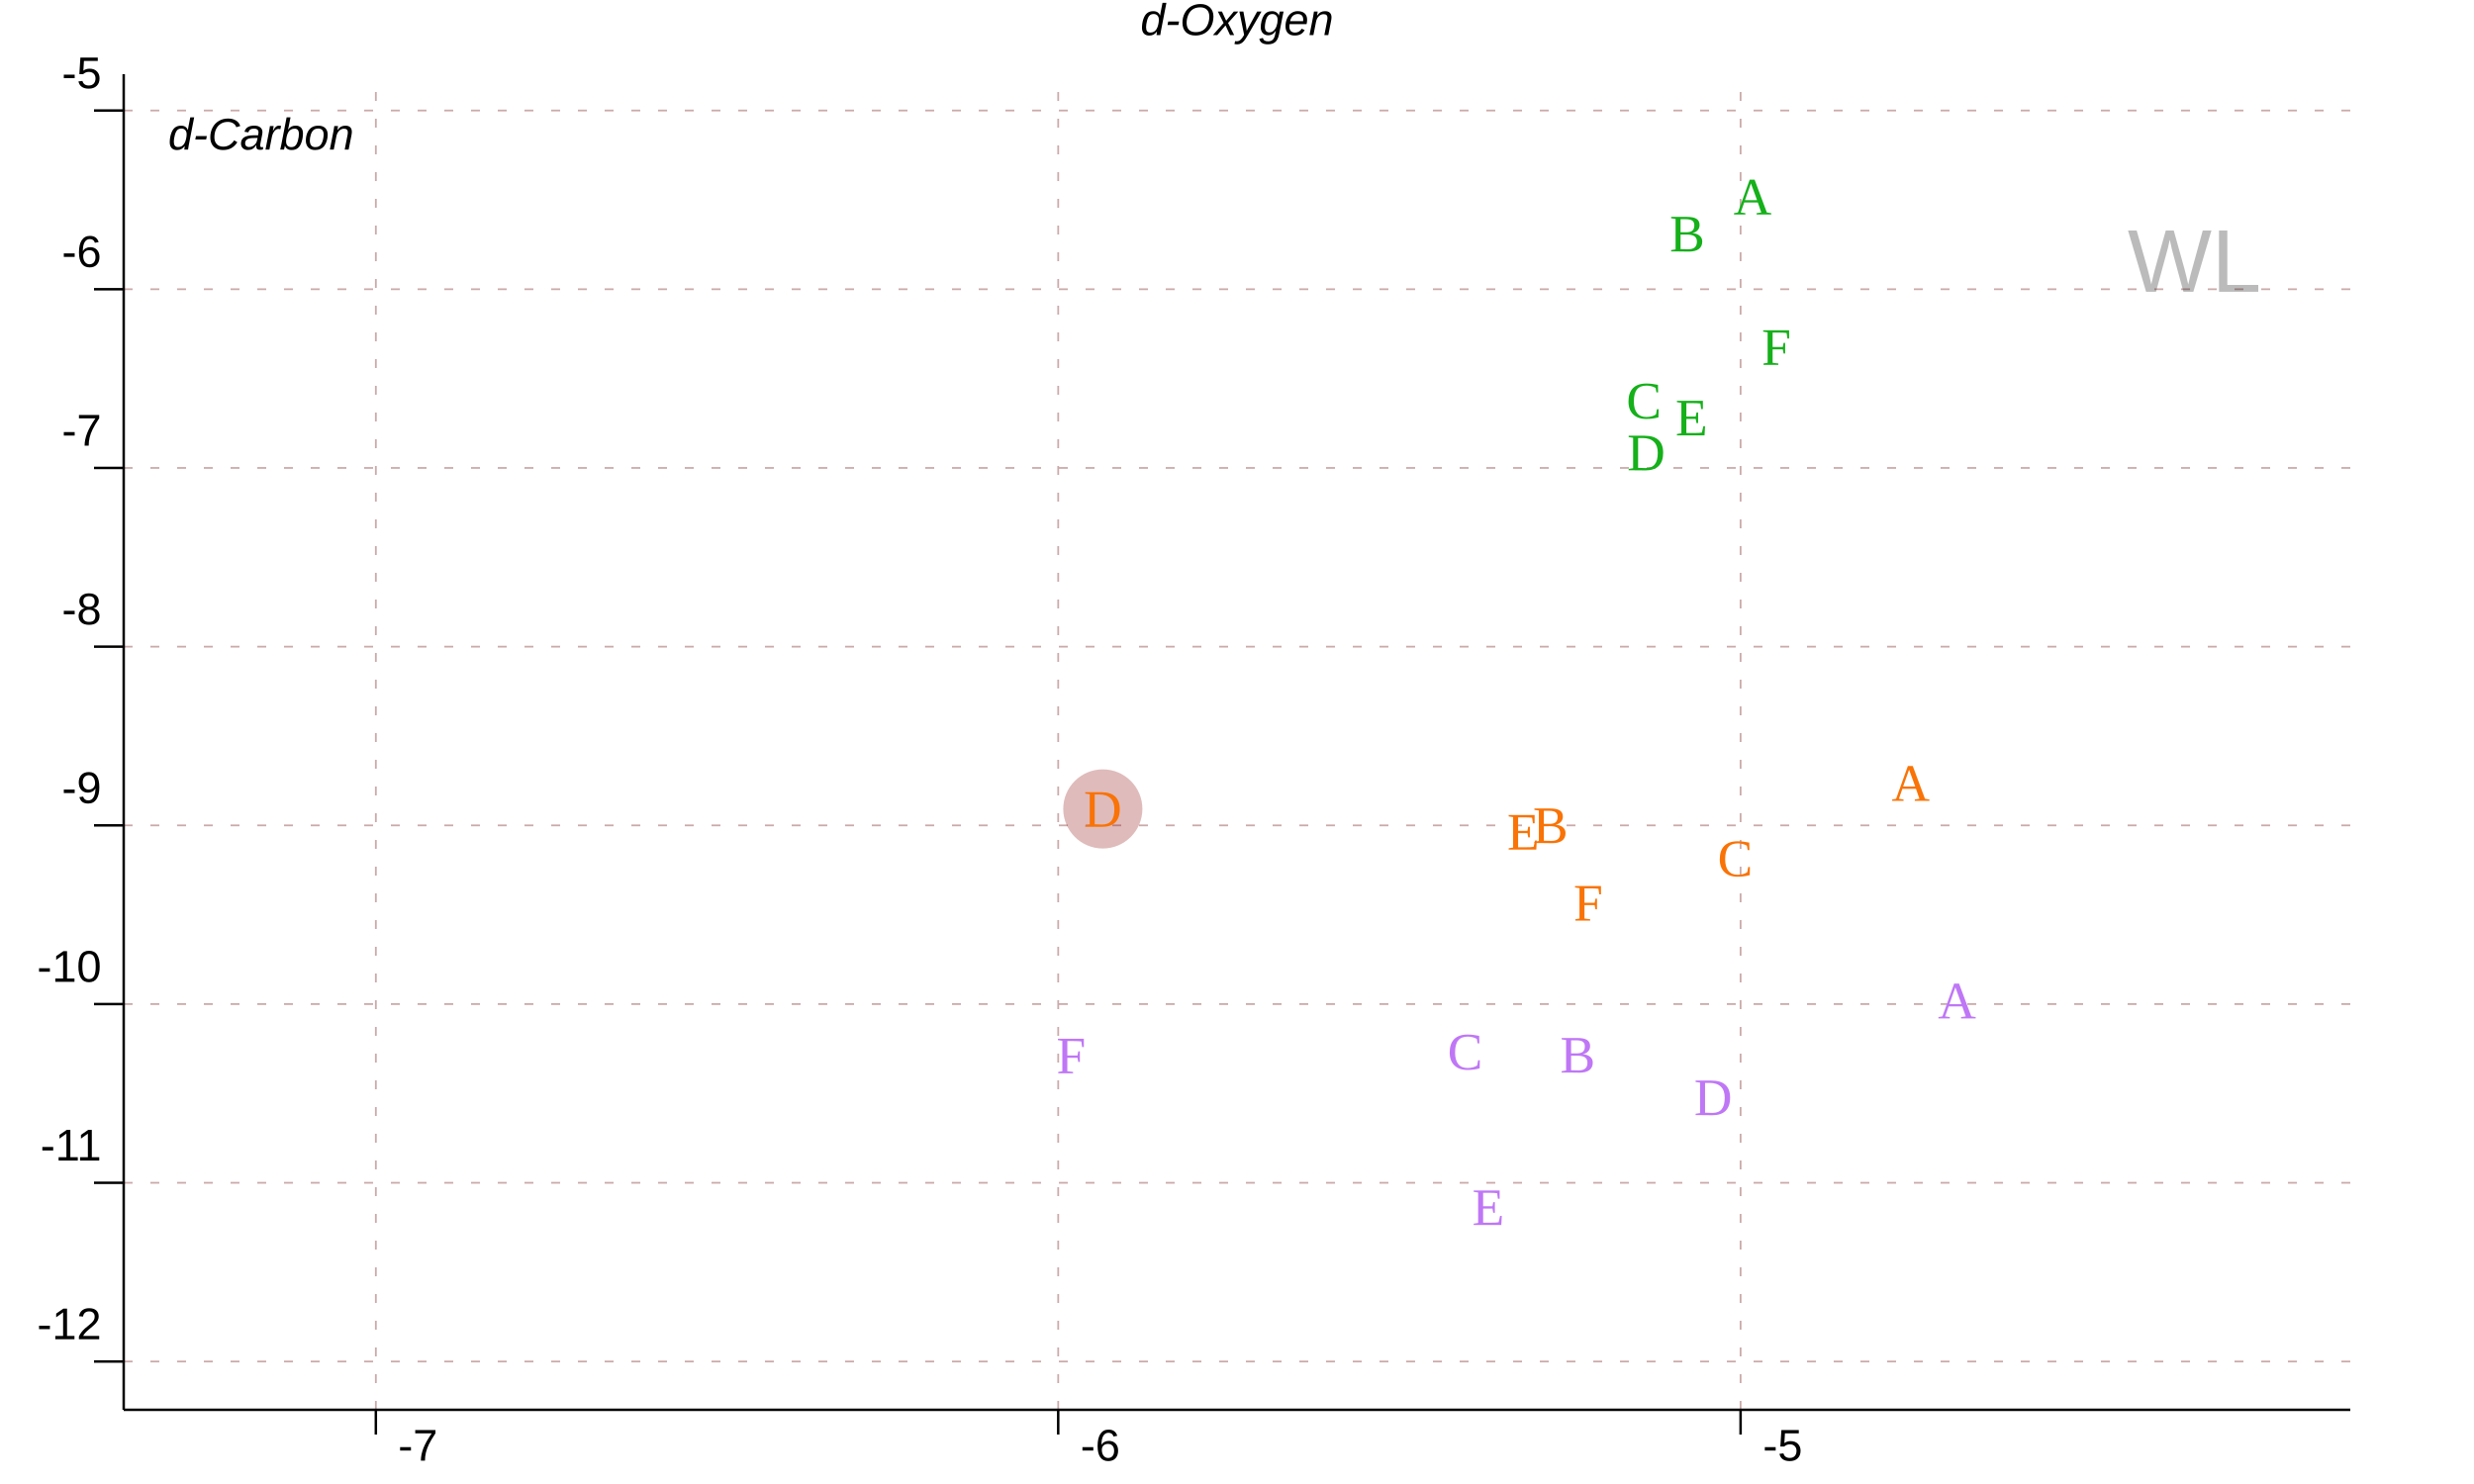
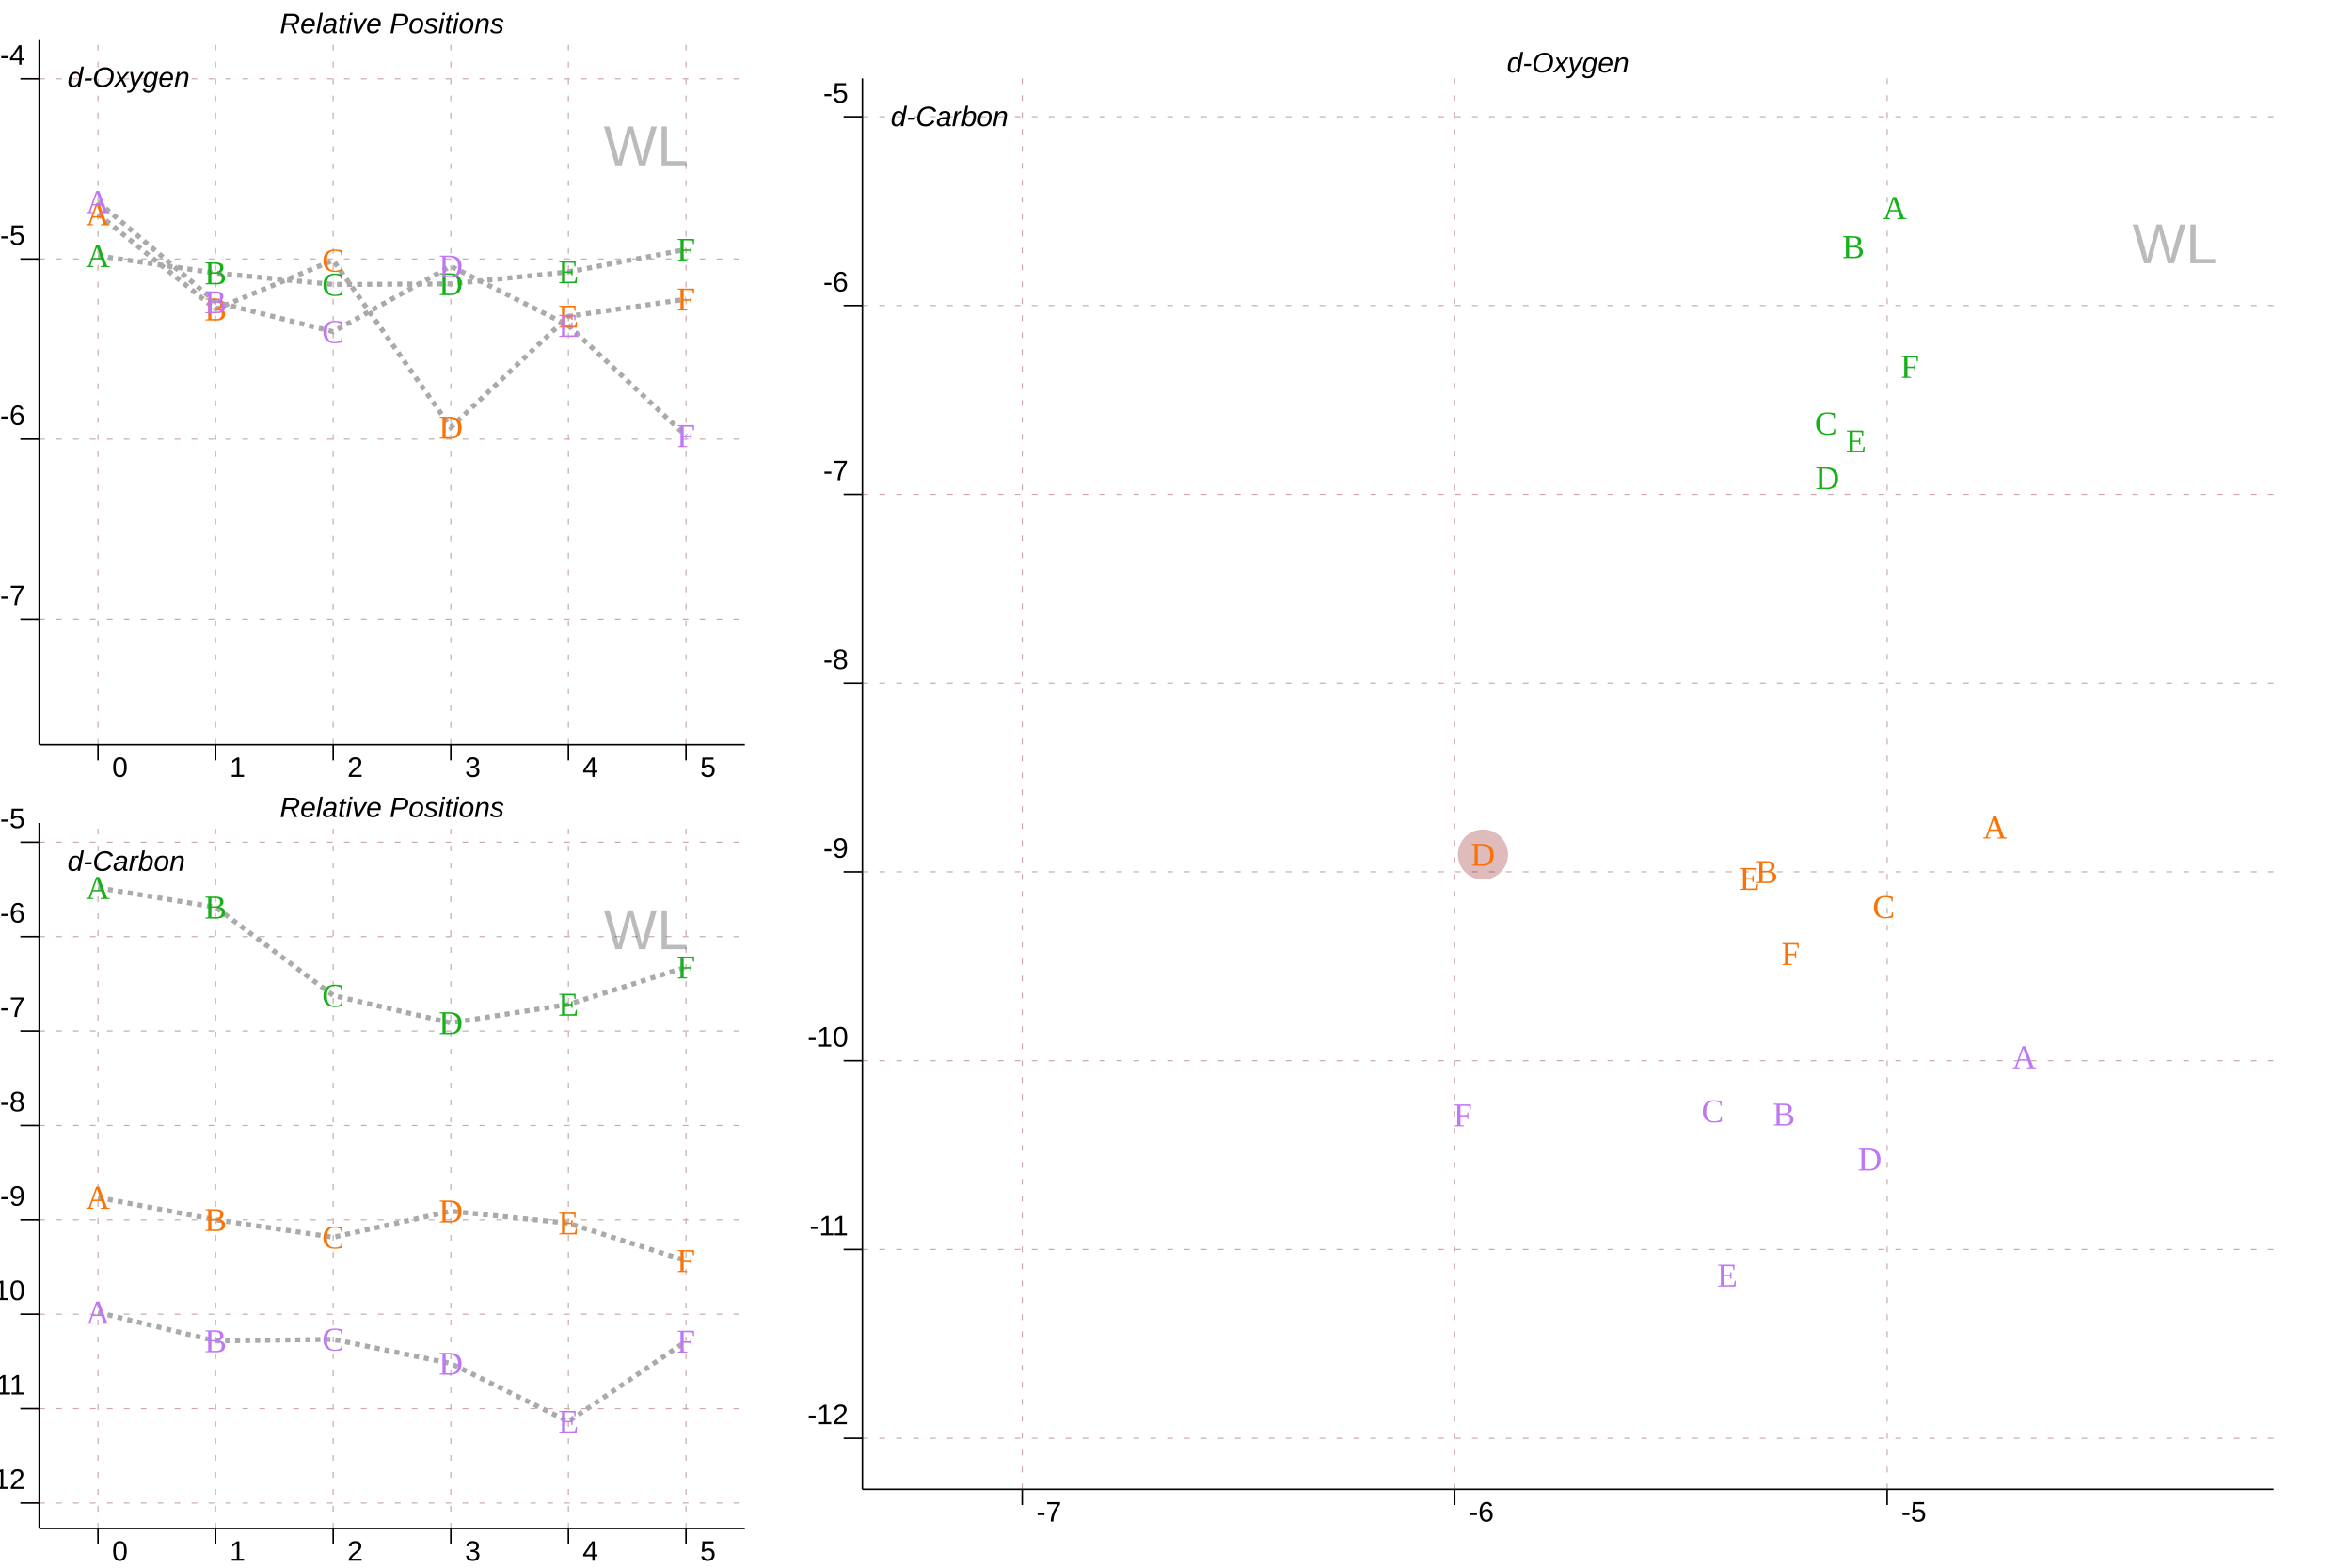
- <svg xmlns="http://www.w3.org/2000/svg" version="1.1" viewBox="0 0 1000 600">
+ <svg xmlns="http://www.w3.org/2000/svg" height="1000" version="1.1" viewBox="0 0 1500 1000" width="1500">
  <g>
-     <g stroke-dasharray="3.6 7.2" stroke-width="0.72" stroke="#caa">
-       <line x1="151.92" x2="151.92" y1="570.00" y2="30.00" />
-       <line x1="427.73" x2="427.73" y1="570.00" y2="30.00" />
-       <line x1="703.55" x2="703.55" y1="570.00" y2="30.00" />
-       <line x1="50.00" x2="950.00" y1="550.48" y2="550.48" />
-       <line x1="50.00" x2="950.00" y1="478.22" y2="478.22" />
-       <line x1="50.00" x2="950.00" y1="405.96" y2="405.96" />
-       <line x1="50.00" x2="950.00" y1="333.71" y2="333.71" />
-       <line x1="50.00" x2="950.00" y1="261.45" y2="261.45" />
-       <line x1="50.00" x2="950.00" y1="189.19" y2="189.19" />
-       <line x1="50.00" x2="950.00" y1="116.94" y2="116.94" />
-       <line x1="50.00" x2="950.00" y1="44.68" y2="44.68" />
-     </g>
-     <g>
-       <text dominant-baseline="hanging" dx="-36.0" dy="18.0" fill="#0004" font-family="Arial, sans-serif" font-size="36" stroke="none" text-anchor="end" x="950.00" y="75.00">WL</text>
-     </g>
-     <g>
-       <text dominant-baseline="text-bottom" dy="-12.0" fill="black" font-family="Arial, sans-serif" font-size="18.0" font-style="italic" stroke="none" text-anchor="middle" x="500.00" y="30.00">d-Oxygen</text>
-     </g>
-     <g>
-       <text dominant-baseline="hanging" dx="18.0" dy="18.0" fill="black" font-family="Arial, sans-serif" font-size="18.0" font-style="italic" stroke="none" text-anchor="beginning" text-orientation="sideways" x="50.00" y="30.00">d-Carbon</text>
-     </g>
-     <g>
+     <g transform="matrix(1.00,0.00,0.00,1.00,0.00,0.00)">
+       <g>
+         <g transform="matrix(1.00,0.00,0.00,1.00,0.00,0.00)">
+           <svg height="1000" version="1.1" viewBox="0 0 500 1000" width="500">
+             <g>
+               <g transform="matrix(1.00,0.00,0.00,1.00,0.00,0.00)">
+                 <g>
+                   <g transform="matrix(1.00,0.00,0.00,1.00,0.00,0.00)">
+                     <svg height="500" version="1.1" viewBox="0 0 500 500" width="500">
+                       <g>
+                         <g stroke-dasharray="3.6 7.2" stroke-width="0.72" stroke="#caa">
+                           <line x1="62.50" x2="62.50" y1="475.00" y2="25.00" />
+                           <line x1="137.50" x2="137.50" y1="475.00" y2="25.00" />
+                           <line x1="212.50" x2="212.50" y1="475.00" y2="25.00" />
+                           <line x1="287.50" x2="287.50" y1="475.00" y2="25.00" />
+                           <line x1="362.50" x2="362.50" y1="475.00" y2="25.00" />
+                           <line x1="437.50" x2="437.50" y1="475.00" y2="25.00" />
+                           <line x1="25.00" x2="475.00" y1="395.03" y2="395.03" />
+                           <line x1="25.00" x2="475.00" y1="280.11" y2="280.11" />
+                           <line x1="25.00" x2="475.00" y1="165.19" y2="165.19" />
+                           <line x1="25.00" x2="475.00" y1="50.27" y2="50.27" />
+                         </g>
+                         <g>
+                           <text dominant-baseline="hanging" dx="-36.0" dy="18.0" fill="#0004" font-family="Arial, sans-serif" font-size="36" stroke="none" text-anchor="end" x="475.00" y="62.50">WL</text>
+                         </g>
+                         <g>
+                           <text dominant-baseline="text-bottom" dy="0" fill="black" font-family="Arial, sans-serif" font-size="18.0" font-style="italic" stroke="none" text-anchor="middle" x="250.00" y="25.00">Relative Positions</text>
+                         </g>
+                         <g>
+                           <text dominant-baseline="hanging" dx="18.0" dy="18.0" fill="black" font-family="Arial, sans-serif" font-size="18.0" font-style="italic" stroke="none" text-anchor="beginning" text-orientation="sideways" x="25.00" y="25.00">d-Oxygen</text>
+                         </g>
+                         <polyline fill="none" points="62.50,163.17 137.50,174.17 212.50,181.47 287.50,181.08 362.50,173.45 437.50,159.16" stroke-dasharray="3.2 3.2" stroke-width="3.2" stroke="#aaa" />
+                         <polyline fill="none" points="62.50,136.54 137.50,197.20 212.50,166.09 287.50,272.60 362.50,201.78 437.50,190.85" stroke-dasharray="3.2 3.2" stroke-width="3.2" stroke="#aaa" />
+                         <polyline fill="none" points="62.50,128.74 137.50,192.61 212.50,211.58 287.50,169.80 362.50,207.67 437.50,277.94" stroke-dasharray="3.2 3.2" stroke-width="3.2" stroke="#aaa" />
+                         <g>
+                           <text dominant-baseline="central" fill="#15b01a" font-size="21.333" stroke="none" text-anchor="middle" x="62.50" y="163.17">A</text>
+                           <text dominant-baseline="central" fill="#15b01a" font-size="21.333" stroke="none" text-anchor="middle" x="137.50" y="174.17">B</text>
+                           <text dominant-baseline="central" fill="#15b01a" font-size="21.333" stroke="none" text-anchor="middle" x="212.50" y="181.47">C</text>
+                           <text dominant-baseline="central" fill="#15b01a" font-size="21.333" stroke="none" text-anchor="middle" x="287.50" y="181.08">D</text>
+                           <text dominant-baseline="central" fill="#15b01a" font-size="21.333" stroke="none" text-anchor="middle" x="362.50" y="173.45">E</text>
+                           <text dominant-baseline="central" fill="#15b01a" font-size="21.333" stroke="none" text-anchor="middle" x="437.50" y="159.16">F</text>
+                         </g>
+                         <g>
+                           <text dominant-baseline="central" fill="#f97306" font-size="21.333" stroke="none" text-anchor="middle" x="62.50" y="136.54">A</text>
+                           <text dominant-baseline="central" fill="#f97306" font-size="21.333" stroke="none" text-anchor="middle" x="137.50" y="197.20">B</text>
+                           <text dominant-baseline="central" fill="#f97306" font-size="21.333" stroke="none" text-anchor="middle" x="212.50" y="166.09">C</text>
+                           <text dominant-baseline="central" fill="#f97306" font-size="21.333" stroke="none" text-anchor="middle" x="287.50" y="272.60">D</text>
+                           <text dominant-baseline="central" fill="#f97306" font-size="21.333" stroke="none" text-anchor="middle" x="362.50" y="201.78">E</text>
+                           <text dominant-baseline="central" fill="#f97306" font-size="21.333" stroke="none" text-anchor="middle" x="437.50" y="190.85">F</text>
+                         </g>
+                         <g>
+                           <text dominant-baseline="central" fill="#bf77f6" font-size="21.333" stroke="none" text-anchor="middle" x="62.50" y="128.74">A</text>
+                           <text dominant-baseline="central" fill="#bf77f6" font-size="21.333" stroke="none" text-anchor="middle" x="137.50" y="192.61">B</text>
+                           <text dominant-baseline="central" fill="#bf77f6" font-size="21.333" stroke="none" text-anchor="middle" x="212.50" y="211.58">C</text>
+                           <text dominant-baseline="central" fill="#bf77f6" font-size="21.333" stroke="none" text-anchor="middle" x="287.50" y="169.80">D</text>
+                           <text dominant-baseline="central" fill="#bf77f6" font-size="21.333" stroke="none" text-anchor="middle" x="362.50" y="207.67">E</text>
+                           <text dominant-baseline="central" fill="#bf77f6" font-size="21.333" stroke="none" text-anchor="middle" x="437.50" y="277.94">F</text>
+                         </g>
+                         <g stroke="black">
+                           <line x1="62.50" x2="62.50" y1="475.00" y2="485.00" />
+                           <line x1="137.50" x2="137.50" y1="475.00" y2="485.00" />
+                           <line x1="212.50" x2="212.50" y1="475.00" y2="485.00" />
+                           <line x1="287.50" x2="287.50" y1="475.00" y2="485.00" />
+                           <line x1="362.50" x2="362.50" y1="475.00" y2="485.00" />
+                           <line x1="437.50" x2="437.50" y1="475.00" y2="485.00" />
+                           <g fill="black" font-family="Arial, sans-serif" font-size="18.0" stroke="none" text-anchor="start" transform="translate(9.0 0.0)">
+                             <text x="62.50" y="495.57">0</text>
+                             <text x="137.50" y="495.57">1</text>
+                             <text x="212.50" y="495.57">2</text>
+                             <text x="287.50" y="495.57">3</text>
+                             <text x="362.50" y="495.57">4</text>
+                             <text x="437.50" y="495.57">5</text>
+                           </g>
+                           <line x1="25.00" x2="475.00" y1="475.00" y2="475.00" />
+                         </g>
+                         <g stroke="black">
+                           <line x1="25.00" x2="13.00" y1="395.03" y2="395.03" />
+                           <line x1="25.00" x2="13.00" y1="280.11" y2="280.11" />
+                           <line x1="25.00" x2="13.00" y1="165.19" y2="165.19" />
+                           <line x1="25.00" x2="13.00" y1="50.27" y2="50.27" />
+                           <g fill="black" font-family="Arial, sans-serif" font-size="18.0" stroke="none" text-anchor="end">
+                             <text x="16.00" y="386.03">-7</text>
+                             <text x="16.00" y="271.11">-6</text>
+                             <text x="16.00" y="156.19">-5</text>
+                             <text x="16.00" y="41.27">-4</text>
+                           </g>
+                           <line x1="25.00" x2="25.00" y1="475.00" y2="25.00" />
+                         </g>
+                       </g>
+                     </svg>
+                   </g>
+                 </g>
+               </g>
+               <g transform="matrix(1.00,0.00,0.00,1.00,0.00,500.00)">
+                 <g>
+                   <g transform="matrix(1.00,0.00,0.00,1.00,0.00,0.00)">
+                     <svg height="500" version="1.1" viewBox="0 0 500 500" width="500">
+                       <g>
+                         <g stroke-dasharray="3.6 7.2" stroke-width="0.72" stroke="#caa">
+                           <line x1="62.50" x2="62.50" y1="475.00" y2="25.00" />
+                           <line x1="137.50" x2="137.50" y1="475.00" y2="25.00" />
+                           <line x1="212.50" x2="212.50" y1="475.00" y2="25.00" />
+                           <line x1="287.50" x2="287.50" y1="475.00" y2="25.00" />
+                           <line x1="362.50" x2="362.50" y1="475.00" y2="25.00" />
+                           <line x1="437.50" x2="437.50" y1="475.00" y2="25.00" />
+                           <line x1="25.00" x2="475.00" y1="458.73" y2="458.73" />
+                           <line x1="25.00" x2="475.00" y1="398.52" y2="398.52" />
+                           <line x1="25.00" x2="475.00" y1="338.30" y2="338.30" />
+                           <line x1="25.00" x2="475.00" y1="278.09" y2="278.09" />
+                           <line x1="25.00" x2="475.00" y1="217.87" y2="217.87" />
+                           <line x1="25.00" x2="475.00" y1="157.66" y2="157.66" />
+                           <line x1="25.00" x2="475.00" y1="97.45" y2="97.45" />
+                           <line x1="25.00" x2="475.00" y1="37.23" y2="37.23" />
+                         </g>
+                         <g>
+                           <text dominant-baseline="hanging" dx="-36.0" dy="18.0" fill="#0004" font-family="Arial, sans-serif" font-size="36" stroke="none" text-anchor="end" x="475.00" y="62.50">WL</text>
+                         </g>
+                         <g>
+                           <text dominant-baseline="text-bottom" dy="0" fill="black" font-family="Arial, sans-serif" font-size="18.0" font-style="italic" stroke="none" text-anchor="middle" x="250.00" y="25.00">Relative Positions</text>
+                         </g>
+                         <g>
+                           <text dominant-baseline="hanging" dx="18.0" dy="18.0" fill="black" font-family="Arial, sans-serif" font-size="18.0" font-style="italic" stroke="none" text-anchor="beginning" text-orientation="sideways" x="25.00" y="25.00">d-Carbon</text>
+                         </g>
+                         <polyline fill="none" points="62.50,66.28 137.50,78.71 212.50,134.99 287.50,152.45 362.50,140.68 437.50,116.92" stroke-dasharray="3.2 3.2" stroke-width="3.2" stroke="#aaa" />
+                         <polyline fill="none" points="62.50,263.83 137.50,278.04 212.50,289.22 287.50,272.55 362.50,280.25 437.50,304.19" stroke-dasharray="3.2 3.2" stroke-width="3.2" stroke="#aaa" />
+                         <polyline fill="none" points="62.50,337.14 137.50,355.37 212.50,354.33 287.50,369.72 362.50,406.74 437.50,355.62" stroke-dasharray="3.2 3.2" stroke-width="3.2" stroke="#aaa" />
+                         <g>
+                           <text dominant-baseline="central" fill="#15b01a" font-size="21.333" stroke="none" text-anchor="middle" x="62.50" y="66.28">A</text>
+                           <text dominant-baseline="central" fill="#15b01a" font-size="21.333" stroke="none" text-anchor="middle" x="137.50" y="78.71">B</text>
+                           <text dominant-baseline="central" fill="#15b01a" font-size="21.333" stroke="none" text-anchor="middle" x="212.50" y="134.99">C</text>
+                           <text dominant-baseline="central" fill="#15b01a" font-size="21.333" stroke="none" text-anchor="middle" x="287.50" y="152.45">D</text>
+                           <text dominant-baseline="central" fill="#15b01a" font-size="21.333" stroke="none" text-anchor="middle" x="362.50" y="140.68">E</text>
+                           <text dominant-baseline="central" fill="#15b01a" font-size="21.333" stroke="none" text-anchor="middle" x="437.50" y="116.92">F</text>
+                         </g>
+                         <g>
+                           <text dominant-baseline="central" fill="#f97306" font-size="21.333" stroke="none" text-anchor="middle" x="62.50" y="263.83">A</text>
+                           <text dominant-baseline="central" fill="#f97306" font-size="21.333" stroke="none" text-anchor="middle" x="137.50" y="278.04">B</text>
+                           <text dominant-baseline="central" fill="#f97306" font-size="21.333" stroke="none" text-anchor="middle" x="212.50" y="289.22">C</text>
+                           <text dominant-baseline="central" fill="#f97306" font-size="21.333" stroke="none" text-anchor="middle" x="287.50" y="272.55">D</text>
+                           <text dominant-baseline="central" fill="#f97306" font-size="21.333" stroke="none" text-anchor="middle" x="362.50" y="280.25">E</text>
+                           <text dominant-baseline="central" fill="#f97306" font-size="21.333" stroke="none" text-anchor="middle" x="437.50" y="304.19">F</text>
+                         </g>
+                         <g>
+                           <text dominant-baseline="central" fill="#bf77f6" font-size="21.333" stroke="none" text-anchor="middle" x="62.50" y="337.14">A</text>
+                           <text dominant-baseline="central" fill="#bf77f6" font-size="21.333" stroke="none" text-anchor="middle" x="137.50" y="355.37">B</text>
+                           <text dominant-baseline="central" fill="#bf77f6" font-size="21.333" stroke="none" text-anchor="middle" x="212.50" y="354.33">C</text>
+                           <text dominant-baseline="central" fill="#bf77f6" font-size="21.333" stroke="none" text-anchor="middle" x="287.50" y="369.72">D</text>
+                           <text dominant-baseline="central" fill="#bf77f6" font-size="21.333" stroke="none" text-anchor="middle" x="362.50" y="406.74">E</text>
+                           <text dominant-baseline="central" fill="#bf77f6" font-size="21.333" stroke="none" text-anchor="middle" x="437.50" y="355.62">F</text>
+                         </g>
+                         <g stroke="black">
+                           <line x1="62.50" x2="62.50" y1="475.00" y2="485.00" />
+                           <line x1="137.50" x2="137.50" y1="475.00" y2="485.00" />
+                           <line x1="212.50" x2="212.50" y1="475.00" y2="485.00" />
+                           <line x1="287.50" x2="287.50" y1="475.00" y2="485.00" />
+                           <line x1="362.50" x2="362.50" y1="475.00" y2="485.00" />
+                           <line x1="437.50" x2="437.50" y1="475.00" y2="485.00" />
+                           <g fill="black" font-family="Arial, sans-serif" font-size="18.0" stroke="none" text-anchor="start" transform="translate(9.0 0.0)">
+                             <text x="62.50" y="495.57">0</text>
+                             <text x="137.50" y="495.57">1</text>
+                             <text x="212.50" y="495.57">2</text>
+                             <text x="287.50" y="495.57">3</text>
+                             <text x="362.50" y="495.57">4</text>
+                             <text x="437.50" y="495.57">5</text>
+                           </g>
+                           <line x1="25.00" x2="475.00" y1="475.00" y2="475.00" />
+                         </g>
+                         <g stroke="black">
+                           <line x1="25.00" x2="13.00" y1="458.73" y2="458.73" />
+                           <line x1="25.00" x2="13.00" y1="398.52" y2="398.52" />
+                           <line x1="25.00" x2="13.00" y1="338.30" y2="338.30" />
+                           <line x1="25.00" x2="13.00" y1="278.09" y2="278.09" />
+                           <line x1="25.00" x2="13.00" y1="217.87" y2="217.87" />
+                           <line x1="25.00" x2="13.00" y1="157.66" y2="157.66" />
+                           <line x1="25.00" x2="13.00" y1="97.45" y2="97.45" />
+                           <line x1="25.00" x2="13.00" y1="37.23" y2="37.23" />
+                           <g fill="black" font-family="Arial, sans-serif" font-size="18.0" stroke="none" text-anchor="end">
+                             <text x="16.00" y="449.73">-12</text>
+                             <text x="16.00" y="389.52">-11</text>
+                             <text x="16.00" y="329.30">-10</text>
+                             <text x="16.00" y="269.09">-9</text>
+                             <text x="16.00" y="208.87">-8</text>
+                             <text x="16.00" y="148.66">-7</text>
+                             <text x="16.00" y="88.45">-6</text>
+                             <text x="16.00" y="28.23">-5</text>
+                           </g>
+                           <line x1="25.00" x2="25.00" y1="475.00" y2="25.00" />
+                         </g>
+                       </g>
+                     </svg>
+                   </g>
+                 </g>
+               </g>
+             </g>
+           </svg>
+         </g>
+         <g transform="matrix(1.00,0.00,0.00,1.00,500.00,0.00)">
+           <svg height="1000" version="1.1" viewBox="0 0 1000 1000" width="1000">
+             <g>
+               <g stroke-dasharray="3.6 7.2" stroke-width="0.72" stroke="#caa">
+                 <line x1="151.92" x2="151.92" y1="950.00" y2="50.00" />
+                 <line x1="427.73" x2="427.73" y1="950.00" y2="50.00" />
+                 <line x1="703.55" x2="703.55" y1="950.00" y2="50.00" />
+                 <line x1="50.00" x2="950.00" y1="917.46" y2="917.46" />
+                 <line x1="50.00" x2="950.00" y1="797.03" y2="797.03" />
+                 <line x1="50.00" x2="950.00" y1="676.60" y2="676.60" />
+                 <line x1="50.00" x2="950.00" y1="556.18" y2="556.18" />
+                 <line x1="50.00" x2="950.00" y1="435.75" y2="435.75" />
+                 <line x1="50.00" x2="950.00" y1="315.32" y2="315.32" />
+                 <line x1="50.00" x2="950.00" y1="194.89" y2="194.89" />
+                 <line x1="50.00" x2="950.00" y1="74.47" y2="74.47" />
+               </g>
+               <g>
+                 <text dominant-baseline="hanging" dx="-36.0" dy="18.0" fill="#0004" font-family="Arial, sans-serif" font-size="36" stroke="none" text-anchor="end" x="950.00" y="125.00">WL</text>
+               </g>
+               <g>
+                 <text dominant-baseline="text-bottom" dy="0" fill="black" font-family="Arial, sans-serif" font-size="18.0" font-style="italic" stroke="none" text-anchor="middle" x="500.00" y="50.00">d-Oxygen</text>
+               </g>
+               <g>
+                 <text dominant-baseline="hanging" dx="18.0" dy="18.0" fill="black" font-family="Arial, sans-serif" font-size="18.0" font-style="italic" stroke="none" text-anchor="beginning" text-orientation="sideways" x="50.00" y="50.00">d-Carbon</text>
+               </g>
+               <g>
</g>
-     <g>
-       <circle cx="445.76" cy="327.06" fill="#8004" r="16.0" />
-     </g>
-     <g>
+               <g>
+                 <circle cx="445.76" cy="545.10" fill="#8004" r="16.0" />
+               </g>
+               <g>
</g>
-     <g>
-       <text dominant-baseline="central" fill="#15b01a" font-size="21.333" stroke="none" text-anchor="middle" x="664.48" y="161.99">C</text>
-       <text dominant-baseline="central" fill="#15b01a" font-size="21.333" stroke="none" text-anchor="middle" x="665.41" y="182.94">D</text>
-       <text dominant-baseline="central" fill="#15b01a" font-size="21.333" stroke="none" text-anchor="middle" x="681.98" y="94.46">B</text>
-       <text dominant-baseline="central" fill="#15b01a" font-size="21.333" stroke="none" text-anchor="middle" x="683.73" y="168.82">E</text>
-       <text dominant-baseline="central" fill="#15b01a" font-size="21.333" stroke="none" text-anchor="middle" x="708.39" y="79.53">A</text>
-       <text dominant-baseline="central" fill="#15b01a" font-size="21.333" stroke="none" text-anchor="middle" x="718.01" y="140.31">F</text>
-     </g>
-     <g>
-       <g>
-         <text dominant-baseline="central" fill="#f97306" font-size="21.333" stroke="none" text-anchor="middle" tooltip="sample too small" x="445.76" y="327.06">D</text>
+               <g>
+                 <text dominant-baseline="central" fill="#15b01a" font-size="21.333" stroke="none" text-anchor="middle" x="664.48" y="269.98">C</text>
+                 <text dominant-baseline="central" fill="#15b01a" font-size="21.333" stroke="none" text-anchor="middle" x="665.41" y="304.89">D</text>
+                 <text dominant-baseline="central" fill="#15b01a" font-size="21.333" stroke="none" text-anchor="middle" x="681.98" y="157.43">B</text>
+                 <text dominant-baseline="central" fill="#15b01a" font-size="21.333" stroke="none" text-anchor="middle" x="683.73" y="281.37">E</text>
+                 <text dominant-baseline="central" fill="#15b01a" font-size="21.333" stroke="none" text-anchor="middle" x="708.39" y="132.55">A</text>
+                 <text dominant-baseline="central" fill="#15b01a" font-size="21.333" stroke="none" text-anchor="middle" x="718.01" y="233.85">F</text>
+               </g>
+               <g>
+                 <g>
+                   <text dominant-baseline="central" fill="#f97306" font-size="21.333" stroke="none" text-anchor="middle" tooltip="sample too small" x="445.76" y="545.10">D</text>
+                 </g>
+                 <text dominant-baseline="central" fill="#f97306" font-size="21.333" stroke="none" text-anchor="middle" x="615.72" y="560.50">E</text>
+                 <text dominant-baseline="central" fill="#f97306" font-size="21.333" stroke="none" text-anchor="middle" x="626.72" y="556.08">B</text>
+                 <text dominant-baseline="central" fill="#f97306" font-size="21.333" stroke="none" text-anchor="middle" x="641.96" y="608.37">F</text>
+                 <text dominant-baseline="central" fill="#f97306" font-size="21.333" stroke="none" text-anchor="middle" x="701.38" y="578.44">C</text>
+                 <text dominant-baseline="central" fill="#f97306" font-size="21.333" stroke="none" text-anchor="middle" x="772.32" y="527.66">A</text>
+               </g>
+               <g>
+                 <text dominant-baseline="central" fill="#bf77f6" font-size="21.333" stroke="none" text-anchor="middle" x="432.93" y="711.25">F</text>
+                 <text dominant-baseline="central" fill="#bf77f6" font-size="21.333" stroke="none" text-anchor="middle" x="592.21" y="708.66">C</text>
+                 <text dominant-baseline="central" fill="#bf77f6" font-size="21.333" stroke="none" text-anchor="middle" x="601.58" y="813.49">E</text>
+                 <text dominant-baseline="central" fill="#bf77f6" font-size="21.333" stroke="none" text-anchor="middle" x="637.73" y="710.74">B</text>
+                 <text dominant-baseline="central" fill="#bf77f6" font-size="21.333" stroke="none" text-anchor="middle" x="692.47" y="739.43">D</text>
+                 <text dominant-baseline="central" fill="#bf77f6" font-size="21.333" stroke="none" text-anchor="middle" x="791.03" y="674.28">A</text>
+               </g>
+               <g stroke="black">
+                 <line x1="151.92" x2="151.92" y1="950.00" y2="960.00" />
+                 <line x1="427.73" x2="427.73" y1="950.00" y2="960.00" />
+                 <line x1="703.55" x2="703.55" y1="950.00" y2="960.00" />
+                 <g fill="black" font-family="Arial, sans-serif" font-size="18.0" stroke="none" text-anchor="start" transform="translate(9.0 0.0)">
+                   <text x="151.92" y="970.57">-7</text>
+                   <text x="427.73" y="970.57">-6</text>
+                   <text x="703.55" y="970.57">-5</text>
+                 </g>
+                 <line x1="50.00" x2="950.00" y1="950.00" y2="950.00" />
+               </g>
+               <g stroke="black">
+                 <line x1="50.00" x2="38.00" y1="917.46" y2="917.46" />
+                 <line x1="50.00" x2="38.00" y1="797.03" y2="797.03" />
+                 <line x1="50.00" x2="38.00" y1="676.60" y2="676.60" />
+                 <line x1="50.00" x2="38.00" y1="556.18" y2="556.18" />
+                 <line x1="50.00" x2="38.00" y1="435.75" y2="435.75" />
+                 <line x1="50.00" x2="38.00" y1="315.32" y2="315.32" />
+                 <line x1="50.00" x2="38.00" y1="194.89" y2="194.89" />
+                 <line x1="50.00" x2="38.00" y1="74.47" y2="74.47" />
+                 <g fill="black" font-family="Arial, sans-serif" font-size="18.0" stroke="none" text-anchor="end">
+                   <text x="41.00" y="908.46">-12</text>
+                   <text x="41.00" y="788.03">-11</text>
+                   <text x="41.00" y="667.60">-10</text>
+                   <text x="41.00" y="547.18">-9</text>
+                   <text x="41.00" y="426.75">-8</text>
+                   <text x="41.00" y="306.32">-7</text>
+                   <text x="41.00" y="185.89">-6</text>
+                   <text x="41.00" y="65.47">-5</text>
+                 </g>
+                 <line x1="50.00" x2="50.00" y1="950.00" y2="50.00" />
+               </g>
+             </g>
+           </svg>
+         </g>
      </g>
-       <text dominant-baseline="central" fill="#f97306" font-size="21.333" stroke="none" text-anchor="middle" x="615.72" y="336.30">E</text>
-       <text dominant-baseline="central" fill="#f97306" font-size="21.333" stroke="none" text-anchor="middle" x="626.72" y="333.65">B</text>
-       <text dominant-baseline="central" fill="#f97306" font-size="21.333" stroke="none" text-anchor="middle" x="641.96" y="365.02">F</text>
-       <text dominant-baseline="central" fill="#f97306" font-size="21.333" stroke="none" text-anchor="middle" x="701.38" y="347.07">C</text>
-       <text dominant-baseline="central" fill="#f97306" font-size="21.333" stroke="none" text-anchor="middle" x="772.32" y="316.59">A</text>
-     </g>
-     <g>
-       <text dominant-baseline="central" fill="#bf77f6" font-size="21.333" stroke="none" text-anchor="middle" x="432.93" y="426.75">F</text>
-       <text dominant-baseline="central" fill="#bf77f6" font-size="21.333" stroke="none" text-anchor="middle" x="592.21" y="425.20">C</text>
-       <text dominant-baseline="central" fill="#bf77f6" font-size="21.333" stroke="none" text-anchor="middle" x="601.58" y="488.09">E</text>
-       <text dominant-baseline="central" fill="#bf77f6" font-size="21.333" stroke="none" text-anchor="middle" x="637.73" y="426.44">B</text>
-       <text dominant-baseline="central" fill="#bf77f6" font-size="21.333" stroke="none" text-anchor="middle" x="692.47" y="443.66">D</text>
-       <text dominant-baseline="central" fill="#bf77f6" font-size="21.333" stroke="none" text-anchor="middle" x="791.03" y="404.57">A</text>
-     </g>
-     <g stroke="black">
-       <line x1="151.92" x2="151.92" y1="570.00" y2="580.00" />
-       <line x1="427.73" x2="427.73" y1="570.00" y2="580.00" />
-       <line x1="703.55" x2="703.55" y1="570.00" y2="580.00" />
-       <g fill="black" font-family="Arial, sans-serif" font-size="18.0" stroke="none" text-anchor="start" transform="translate(9.0 0.0)">
-         <text x="151.92" y="590.57">-7</text>
-         <text x="427.73" y="590.57">-6</text>
-         <text x="703.55" y="590.57">-5</text>
-       </g>
-       <line x1="50.00" x2="950.00" y1="570.00" y2="570.00" />
-     </g>
-     <g stroke="black">
-       <line x1="50.00" x2="38.00" y1="550.48" y2="550.48" />
-       <line x1="50.00" x2="38.00" y1="478.22" y2="478.22" />
-       <line x1="50.00" x2="38.00" y1="405.96" y2="405.96" />
-       <line x1="50.00" x2="38.00" y1="333.71" y2="333.71" />
-       <line x1="50.00" x2="38.00" y1="261.45" y2="261.45" />
-       <line x1="50.00" x2="38.00" y1="189.19" y2="189.19" />
-       <line x1="50.00" x2="38.00" y1="116.94" y2="116.94" />
-       <line x1="50.00" x2="38.00" y1="44.68" y2="44.68" />
-       <g fill="black" font-family="Arial, sans-serif" font-size="18.0" stroke="none" text-anchor="end">
-         <text x="41.00" y="541.48">-12</text>
-         <text x="41.00" y="469.22">-11</text>
-         <text x="41.00" y="396.96">-10</text>
-         <text x="41.00" y="324.71">-9</text>
-         <text x="41.00" y="252.45">-8</text>
-         <text x="41.00" y="180.19">-7</text>
-         <text x="41.00" y="107.94">-6</text>
-         <text x="41.00" y="35.68">-5</text>
-       </g>
-       <line x1="50.00" x2="50.00" y1="570.00" y2="30.00" />
    </g>
  </g>
</svg>
